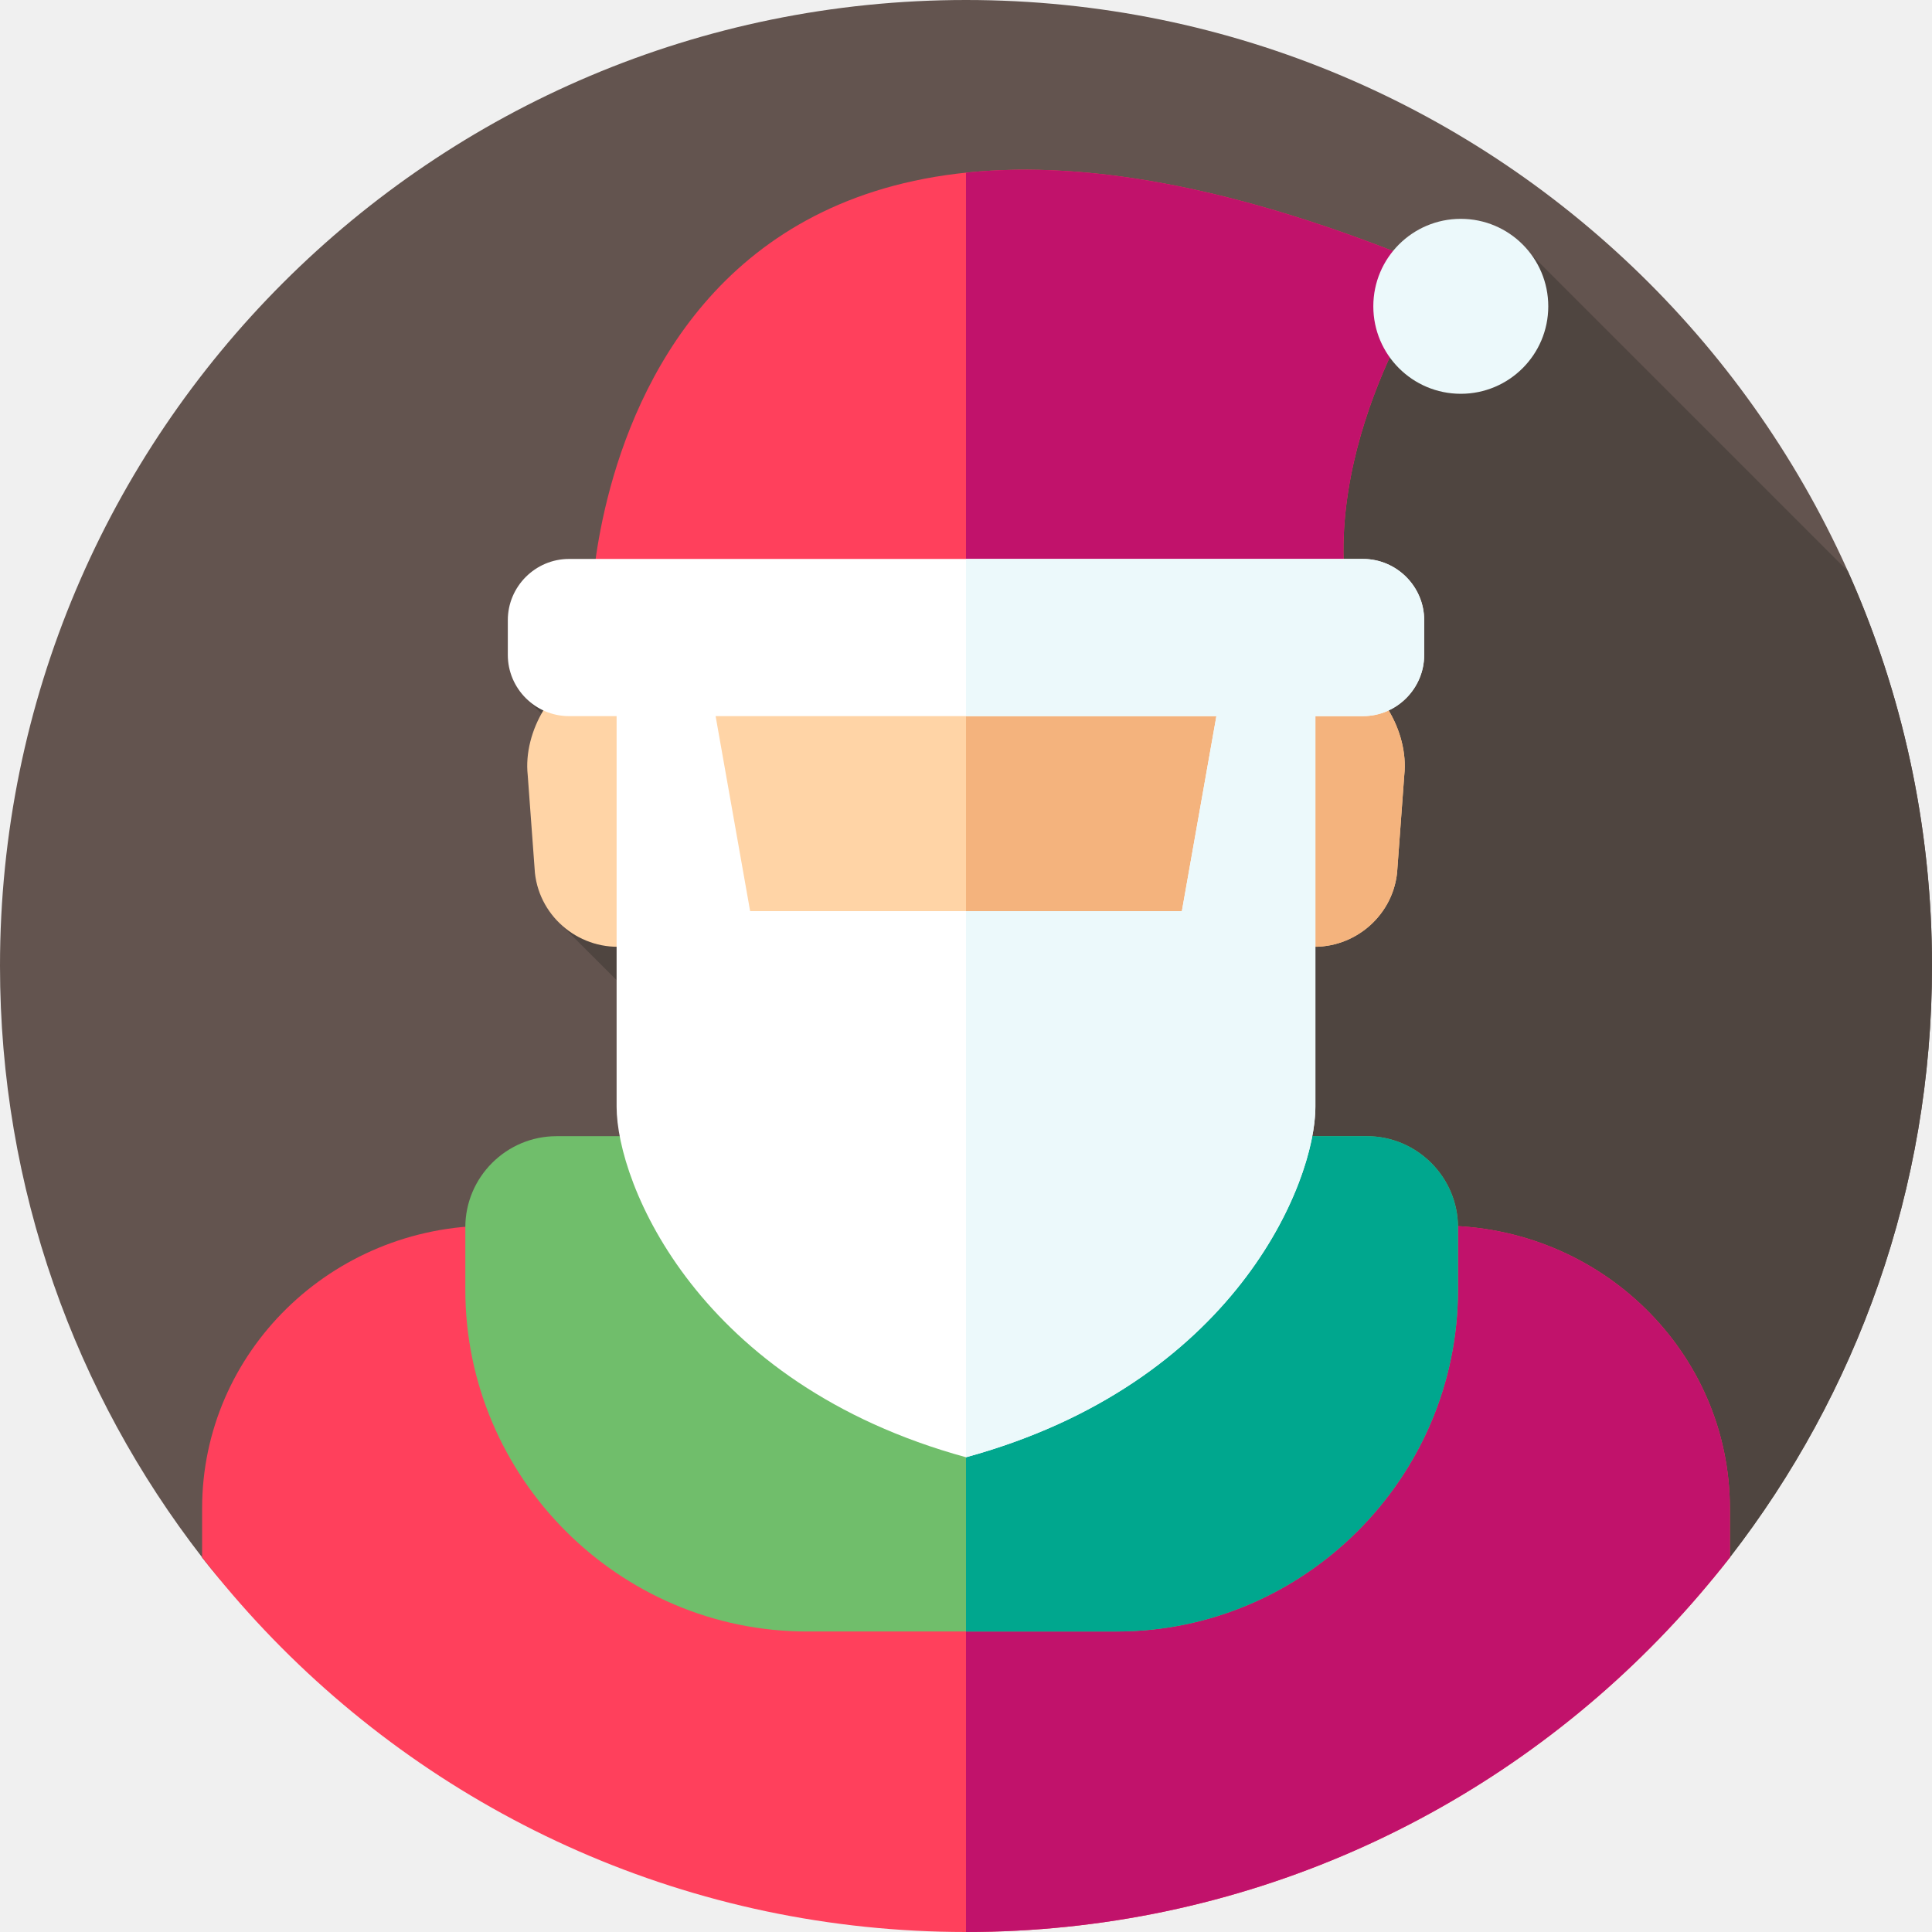
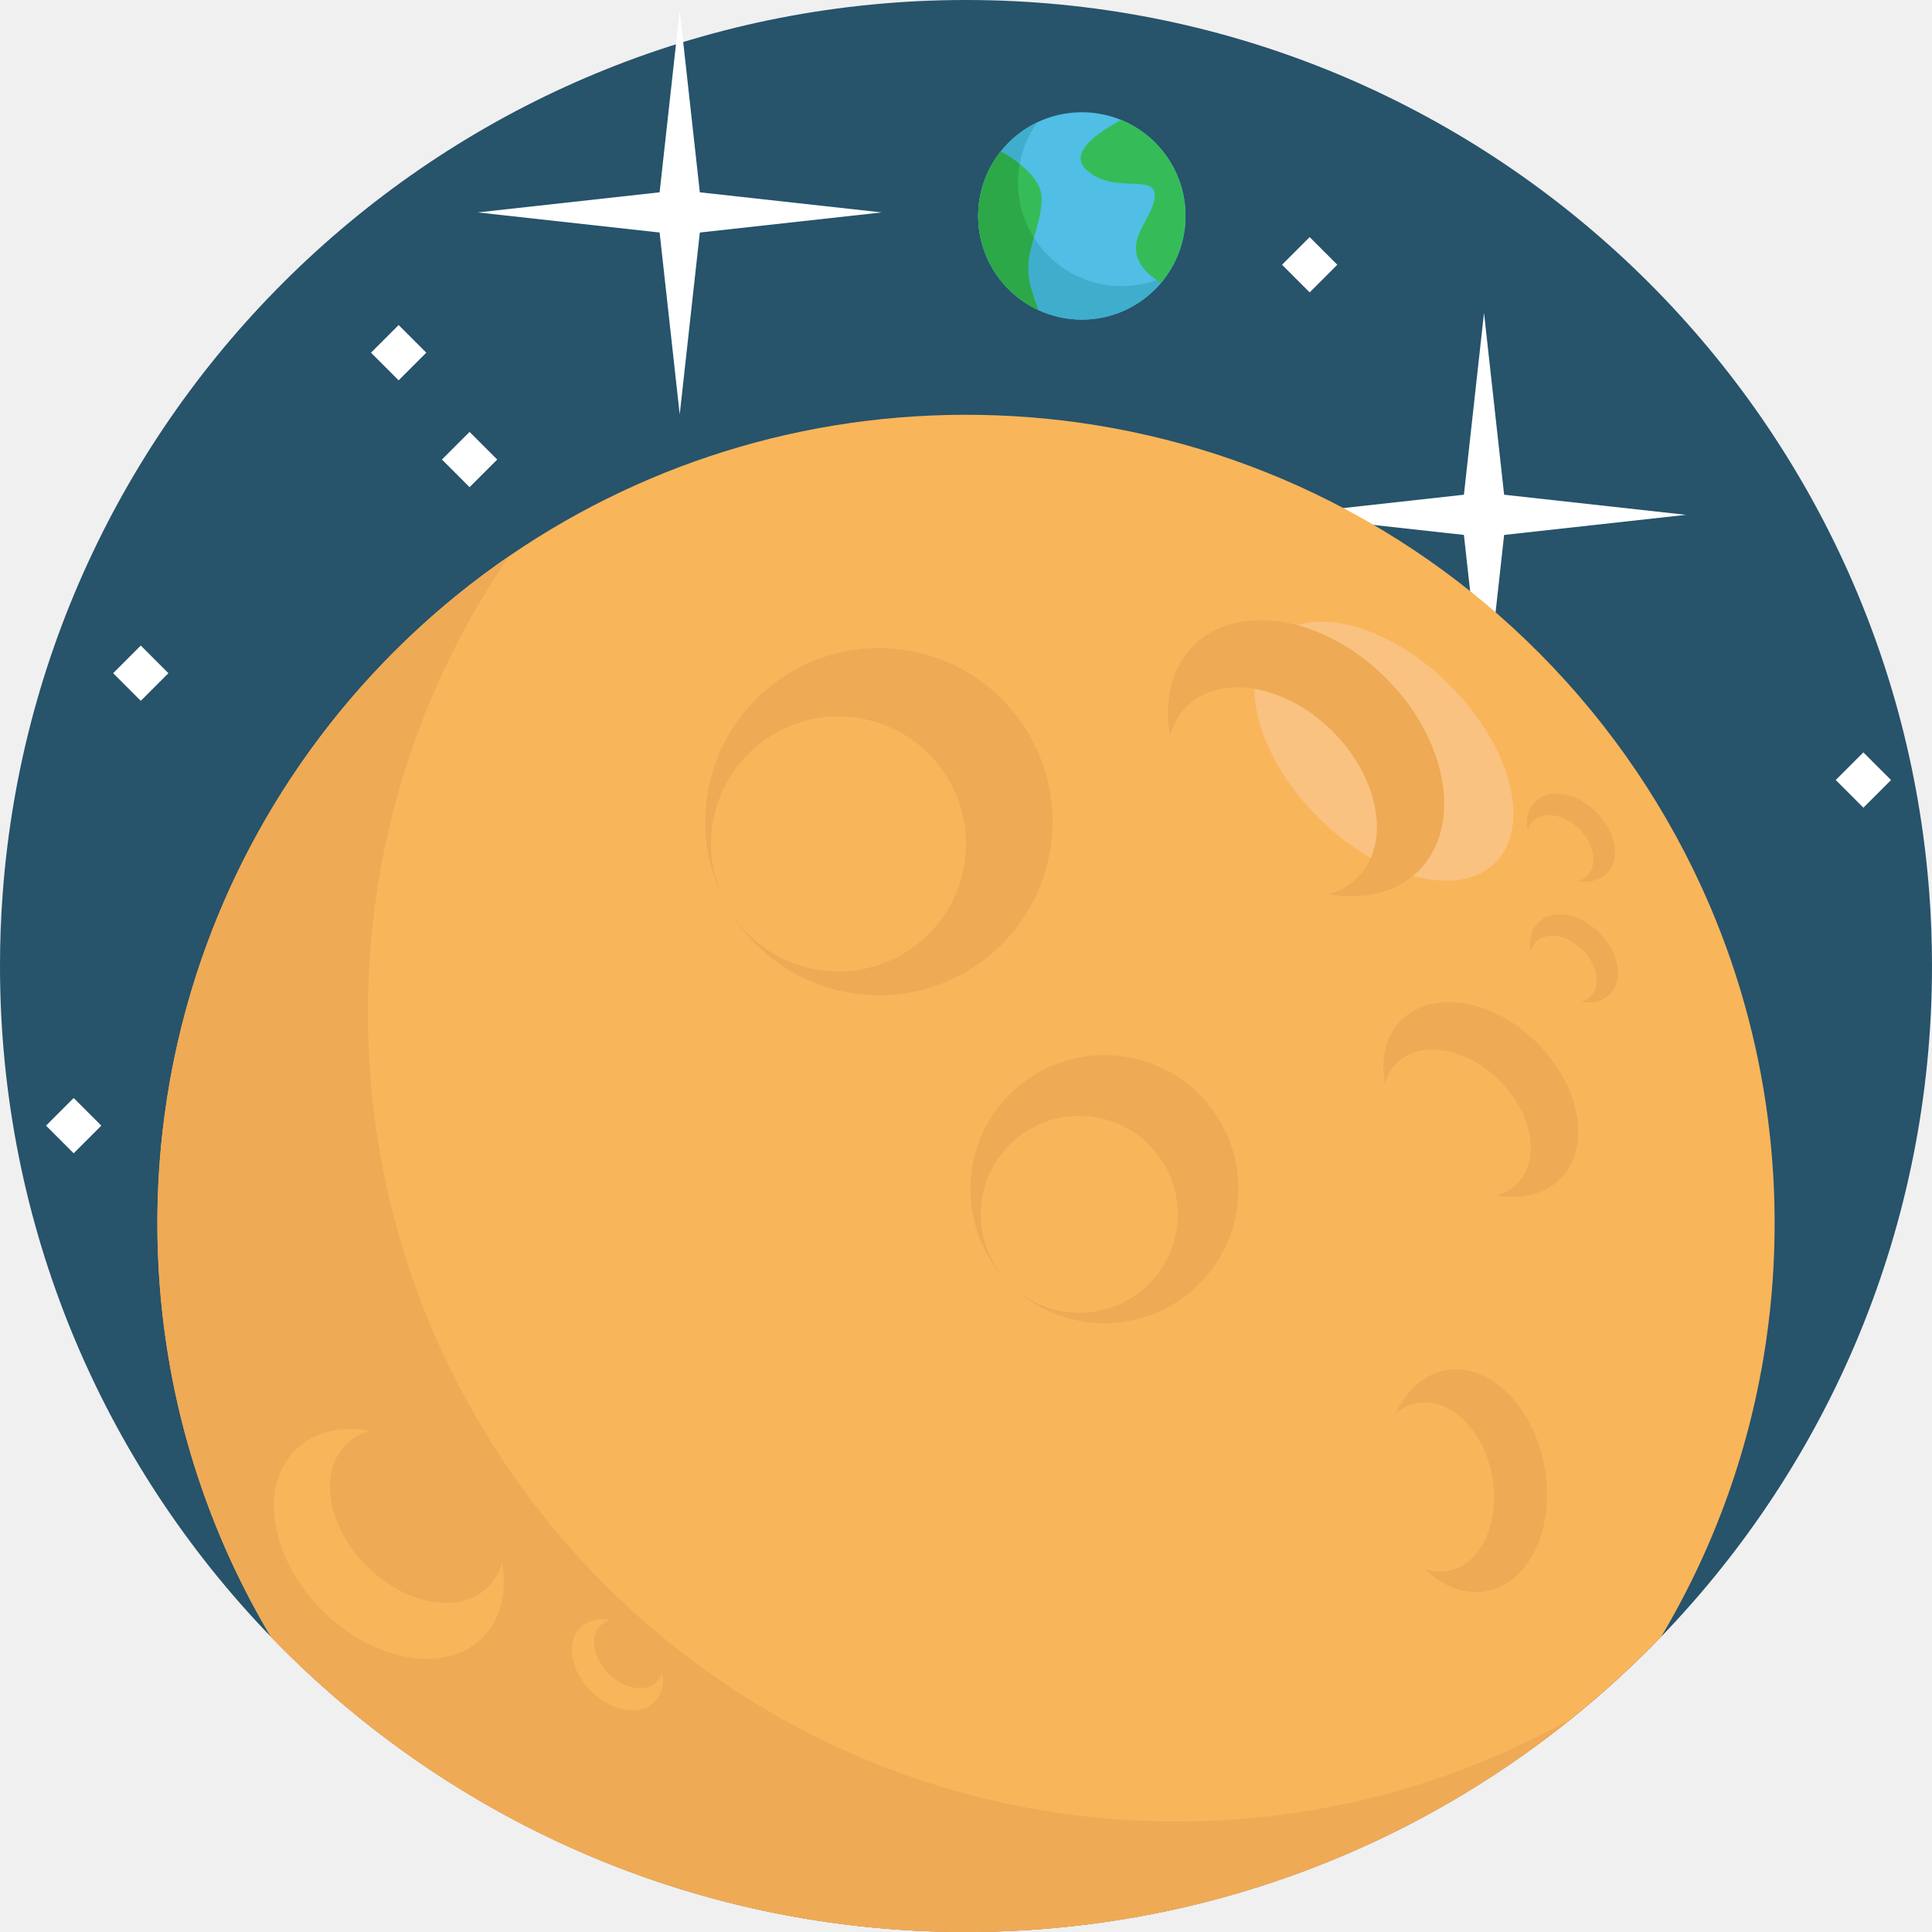
- <svg xmlns="http://www.w3.org/2000/svg" id="Layer_1" enable-background="new 0 0 512 512" height="512" viewBox="0 0 512 512" width="512">
+ <svg xmlns="http://www.w3.org/2000/svg" version="1.1" id="Capa_1" x="0px" y="0px" viewBox="0 0 512 512" style="enable-background:new 0 0 512 512;" xml:space="preserve">
+   <path style="fill:#27536B;" d="M512,255.994c0,69.039-27.336,131.695-71.771,177.739c-7.439,7.706-15.356,14.956-23.705,21.684  c-13.279,10.703-27.658,20.119-42.925,28.035c-0.011,0.011-0.022,0.011-0.033,0.022c-8.172,4.219-16.599,8.017-25.249,11.37h-0.011  C319.671,505.927,288.549,512,256.006,512c-38.65,0-75.291-8.561-108.145-23.905c-23.272-10.859-44.624-25.115-63.455-42.114  l-0.011-0.011c-4.341-3.931-8.538-7.994-12.602-12.202l-0.011-0.011C27.336,387.711,0,325.045,0,255.994  c0-6.495,0.244-12.935,0.722-19.308C10.592,104.314,121.113,0,256.006,0C390.987,0,501.574,104.47,511.3,236.975  C511.767,243.259,512,249.599,512,255.994z" />
  <g>
-     <g>
-       <g>
-         <g>
-           <g>
-             <g id="XMLID_624_">
-               <g id="XMLID_625_">
-                 <g id="XMLID_626_">
-                   <g id="XMLID_627_">
-                     <g id="XMLID_635_">
-                       <g id="XMLID_636_">
-                         <g id="XMLID_637_">
-                           <g id="XMLID_638_">
-                             <g id="XMLID_639_">
-                               <g id="XMLID_640_">
-                                 <g id="XMLID_663_">
-                                   <g id="XMLID_664_">
-                                     <g id="XMLID_963_">
-                                       <g id="XMLID_964_">
-                                         <g>
-                                           <path d="m512 256c0 59.04-19.99 113.41-53.56 156.71-46.83 60.41-120.1 58.538-202.44 58.538s-155.61 1.872-202.44-58.538c-33.57-43.3-53.56-97.67-53.56-156.71 0-141.38 114.62-256 256-256s256 114.62 256 256z" fill="#63544f" />
-                                         </g>
-                                       </g>
-                                     </g>
-                                   </g>
-                                 </g>
-                               </g>
-                             </g>
-                           </g>
-                         </g>
-                       </g>
-                     </g>
-                   </g>
-                 </g>
-               </g>
-             </g>
-           </g>
-         </g>
-       </g>
-     </g>
-     <path d="m256 471.248c82.34 0 155.61 1.872 202.44-58.538 33.57-43.3 53.56-97.67 53.56-156.71 0-37.282-7.978-72.699-22.307-104.648l-83.858-83.857-266.471 117.541 9.195 9.107-.645 50.13 23.055 23.022c0 14.865 5.674 50.074 12.523 62.751l-129.932 82.664c46.83 60.41 120.1 58.538 202.44 58.538z" fill="#4f4540" />
-     <g>
-       <path d="m204.289 301.101h103.419v83.143h-103.419z" fill="#ffbb7d" />
-       <path d="m255.999 301.103h51.709v83.143h-51.709z" fill="#efa36a" />
-       <path d="m458.44 399.75v12.96c-41.7 53.79-104.36 90.51-175.72 97.91-8.78.91-17.7 1.38-26.72 1.38s-17.94-.47-26.72-1.38c-71.36-7.4-134.02-44.12-175.72-97.91v-12.96c0-41.39 34.27-74.94 76.54-74.94h251.8c42.27 0 76.54 33.55 76.54 74.94z" fill="#ff405c" />
-       <path d="m458.44 399.75v12.96c-41.7 53.79-104.36 90.51-175.72 97.91-8.78.91-17.7 1.38-26.72 1.38v-187.19h125.9c42.27 0 76.54 33.55 76.54 74.94z" fill="#c1126b" />
-       <path d="m295.812 432.366h-81.925c-49.814 0-90.571-40.757-90.571-90.571v-16.551c0-13.278 10.864-24.141 24.141-24.141h214.784c13.278 0 24.141 10.864 24.141 24.141v16.551c.002 49.814-40.755 90.571-90.57 90.571z" fill="#70be6b" />
-       <path d="m386.38 325.24v16.56c0 49.81-40.75 90.57-90.57 90.57h-39.81v-131.27h106.24c13.28 0 24.14 10.87 24.14 24.14z" fill="#00a78e" />
-       <path d="m354.311 177.779c-4.153-60.792-55.155-83.258-98.311-83.258s-94.158 22.467-98.311 83.258c-11.16 2.081-19.087 16.194-17.84 27.605l1.913 25.968c1.309 11.983 12.234 20.731 24.273 19.429l2.077-.217c24.662 63.849 63.338 70.506 87.887 74.244 24.55-3.738 63.226-10.395 87.888-74.244l2.076.217c12.04 1.302 22.964-7.446 24.273-19.429l1.913-25.968c1.249-11.411-6.678-25.524-17.838-27.605z" fill="#ffd4a6" />
-       <path d="m372.151 205.384-1.913 25.968c-1.309 11.983-12.234 20.731-24.273 19.429l-2.076-.217c-8.429 21.796-18.484 36.935-29.05 47.556-20.376 20.494-42.665 24.222-58.837 26.688v-230.287c43.156 0 94.158 22.467 98.311 83.258 11.158 2.081 19.085 16.194 17.838 27.605z" fill="#f4b37d" />
-       <path d="m156.823 158.682s4.808-179.785 224.456-87.238c0 0-30.918 42.868-24.339 87.238z" fill="#ff405c" />
-       <path d="m356.05 148.13c.08 3.49.37 7.01.89 10.55h-100.94v-112.92c31.04-3.24 71.79 3.14 125.28 25.68 0 0-26.19 36.31-25.23 76.69z" fill="#c1126b" />
-       <path d="m361.197 148.126h-210.394c-8.925 0-16.227 7.302-16.227 16.226v9.203c0 8.924 7.302 16.227 16.227 16.227h12.604v103.515c0 20.347 21.521 73.428 92.593 92.891 71.072-19.463 92.593-72.543 92.593-92.891 0-15.655 0-76.349 0-103.515h12.604c8.925 0 16.227-7.302 16.227-16.227v-9.203c0-8.924-7.302-16.226-16.227-16.226zm-47.991 93.33h-114.412l-9.149-51.674h132.71z" fill="#fff" />
-       <g fill="#ecf9fb">
-         <path d="m361.2 148.13h-105.2v41.65h66.36l-9.15 51.68h-57.21v144.73c9.83-2.69 18.71-6.03 26.72-9.83 29.09-13.82 46.66-33.81 56.24-51.55 6.85-12.68 9.63-24.2 9.63-31.51v-103.52h12.61c8.92 0 16.22-7.3 16.22-16.22v-9.21c0-8.92-7.3-16.22-16.22-16.22z" />
-         <circle cx="387.125" cy="81.177" r="23.182" />
-       </g>
-     </g>
+     <polygon style="fill:#FFFFFF;" points="398.609,141.763 446.809,136.435 398.609,131.106 393.281,82.906 387.952,131.106    339.751,136.435 387.952,141.763 393.281,189.964  " />
+     <polygon style="fill:#FFFFFF;" points="185.462,61.621 233.662,56.293 185.462,50.965 180.132,2.765 174.804,50.965    126.604,56.293 174.804,61.621 180.132,109.821  " />
  </g>
+   <path style="fill:#F9B55A;" d="M470.297,324.212c0,10.359-0.733,20.552-2.165,30.523c-4.064,28.524-13.746,55.249-27.902,78.999  C393.685,481.988,328.343,512,256.006,512s-137.668-30.001-184.224-78.244c-0.167-0.278-0.333-0.555-0.489-0.833  c-17.51-29.679-28.058-63.943-29.434-100.55c-0.1-2.709-0.155-5.429-0.155-8.161c0-9.504,0.622-18.864,1.821-28.035  c1.71-13.102,4.597-25.826,8.561-38.062c27.869-86.005,108.633-148.194,203.921-148.194c11.747,0,23.261,0.944,34.486,2.765  c25.038,4.053,48.61,12.424,69.939,24.36c0.777,0.433,1.554,0.877,2.332,1.321c10.803,6.218,21.007,13.357,30.523,21.296  c41.226,34.431,69.317,84.073,75.646,140.311C469.841,307.924,470.297,316.018,470.297,324.212z" />
+   <path style="fill:#EFAA56;" d="M416.524,455.418C372.622,490.815,316.784,512,256.006,512c-72.326,0-137.657-30.001-184.213-78.233  l-0.011-0.011c-15.156-25.437-25.193-54.272-28.679-85.095c-0.622-5.374-1.033-10.803-1.244-16.288  c-0.1-2.709-0.155-5.429-0.155-8.161c0-9.504,0.622-18.864,1.821-28.035c1.71-13.102,4.597-25.826,8.561-38.062  c14.734-45.456,44.235-84.262,82.863-110.754c-11.503,16.755-20.674,35.23-27.069,54.961c-3.964,12.236-6.851,24.96-8.561,38.062  c-1.199,9.171-1.821,18.531-1.821,28.035c0,2.731,0.056,5.452,0.155,8.161c1.732,46.234,18.109,88.736,44.635,122.967  c17.132,22.106,38.484,40.771,62.855,54.783c31.411,18.054,67.829,28.38,106.657,28.38  C349.827,482.71,385.557,472.795,416.524,455.418z" />
+   <g>
+     <rect x="32.129" y="173.219" transform="matrix(-0.7071 -0.7071 0.7071 -0.7071 -62.4554 330.9298)" style="fill:#FFFFFF;" width="10.362" height="10.362" />
+     <rect x="100.462" y="88.279" transform="matrix(-0.7071 -0.7071 0.7071 -0.7071 114.2578 234.2473)" style="fill:#FFFFFF;" width="10.362" height="10.362" />
+     <rect x="488.634" y="201.529" transform="matrix(-0.7071 -0.7071 0.7071 -0.7071 696.8287 702.0569)" style="fill:#FFFFFF;" width="10.362" height="10.362" />
+     <rect x="14.345" y="293.121" transform="matrix(-0.7071 -0.7071 0.7071 -0.7071 -177.598 523.0416)" style="fill:#FFFFFF;" width="10.362" height="10.362" />
+     <rect x="119.26" y="116.6" transform="matrix(-0.7071 -0.7071 0.7071 -0.7071 126.3216 295.8865)" style="fill:#FFFFFF;" width="10.362" height="10.362" />
+     <rect x="341.89" y="64.975" transform="matrix(-0.7071 -0.7071 0.7071 -0.7071 542.8794 365.1812)" style="fill:#FFFFFF;" width="10.362" height="10.362" />
+   </g>
+   <ellipse transform="matrix(-0.7071 -0.7071 0.7071 -0.7071 485.2985 599.1561)" style="fill:#F9C280;" cx="366.739" cy="199.069" rx="41.776" ry="24.725" />
+   <path style="fill:#EFAA56;" d="M316.29,171.089c-5.885,5.885-7.831,14.585-6.222,23.876c0.803-2.917,2.246-5.536,4.376-7.665  c8.889-8.889,26.237-5.954,38.747,6.558c12.51,12.51,15.446,29.858,6.558,38.747c-2.13,2.13-4.748,3.573-7.665,4.376  c9.291,1.609,17.992-0.338,23.876-6.222c11.707-11.707,7.841-34.555-8.636-51.032C350.845,163.248,327.997,159.381,316.29,171.089z" />
+   <g>
+     <path style="fill:#F9B55A;" d="M127.875,433.984c4.896-4.896,6.516-12.137,5.177-19.868c-0.668,2.427-1.87,4.607-3.642,6.378   c-7.397,7.397-21.832,4.954-32.242-5.456c-10.41-10.41-12.853-24.846-5.456-32.242c1.772-1.772,3.951-2.973,6.379-3.642   c-7.731-1.339-14.971,0.281-19.868,5.177c-9.742,9.742-6.524,28.755,7.186,42.465S118.133,443.726,127.875,433.984z" />
+     <path style="fill:#F9B55A;" d="M173.447,451.034c1.941-1.941,2.583-4.809,2.052-7.872c-0.264,0.962-0.741,1.825-1.442,2.527   c-2.931,2.931-8.65,1.963-12.775-2.162c-4.125-4.125-5.093-9.844-2.162-12.775c0.702-0.702,1.566-1.178,2.527-1.442   c-3.063-0.531-5.932,0.111-7.872,2.052c-3.861,3.861-2.585,11.393,2.848,16.826C162.054,453.618,169.587,454.894,173.447,451.034z" />
+   </g>
+   <g>
+     <path style="fill:#EFAA56;" d="M371.387,270.325c-4.151,4.151-5.525,10.289-4.39,16.843c0.566-2.059,1.584-3.905,3.087-5.407   c6.271-6.271,18.509-4.2,27.335,4.626c8.826,8.826,10.897,21.064,4.626,27.335c-1.502,1.502-3.35,2.52-5.407,3.087   c6.554,1.135,12.692-0.238,16.844-4.39c8.26-8.26,5.532-24.378-6.092-36.002C395.765,264.794,379.647,262.066,371.387,270.325z" />
+     <path style="fill:#EFAA56;" d="M383.033,363.153c-5.771,1.076-10.376,5.361-13.147,11.407c1.631-1.377,3.516-2.324,5.605-2.714   c8.718-1.624,17.64,7.006,19.926,19.276c2.286,12.27-2.928,23.534-11.646,25.159c-2.089,0.389-4.188,0.184-6.206-0.513   c4.763,4.643,10.601,6.983,16.374,5.907c11.483-2.14,18.35-16.975,15.339-33.135C406.266,372.381,394.515,361.014,383.033,363.153z   " />
+     <path style="fill:#EFAA56;" d="M406.799,212.467c-1.874,1.874-2.495,4.646-1.982,7.606c0.255-0.929,0.716-1.763,1.393-2.442   c2.831-2.831,8.357-1.896,12.342,2.089c3.985,3.985,4.92,9.511,2.089,12.342c-0.678,0.678-1.512,1.138-2.442,1.393   c2.959,0.513,5.73-0.108,7.606-1.982c3.73-3.73,2.497-11.007-2.751-16.255S410.528,208.738,406.799,212.467z" />
+     <path style="fill:#EFAA56;" d="M407.639,244.473c-1.874,1.874-2.495,4.646-1.982,7.606c0.255-0.929,0.716-1.763,1.393-2.442   c2.831-2.831,8.357-1.896,12.342,2.089c3.985,3.985,4.92,9.511,2.089,12.342c-0.678,0.678-1.512,1.138-2.442,1.393   c2.959,0.513,5.73-0.108,7.606-1.982c3.73-3.73,2.497-11.007-2.751-16.255C418.647,241.974,411.369,240.743,407.639,244.473z" />
+     <path style="fill:#EFAA56;" d="M267.562,290.018c-13.876,13.876-13.876,36.372,0,50.247c-10.189-10.189-10.189-26.711,0-36.9   s26.711-10.189,36.9,0c10.189,10.189,10.189,26.711,0,36.9c-10.189,10.189-26.711,10.189-36.9,0   c13.876,13.876,36.372,13.876,50.247,0c13.876-13.876,13.876-36.372,0-50.247C303.933,276.142,281.437,276.142,267.562,290.018z" />
+     <path style="fill:#EFAA56;" d="M210.71,177.461c-22.254,12.267-30.35,40.251-18.084,62.505   c-9.008-16.343-3.063-36.894,13.28-45.903c16.343-9.008,36.894-3.063,45.903,13.279c9.008,16.343,3.063,36.894-13.279,45.903   c-16.343,9.009-36.894,3.063-45.903-13.28c12.267,22.254,40.251,30.35,62.505,18.084c22.254-12.267,30.35-40.251,18.084-62.505   C260.949,173.29,232.964,165.194,210.71,177.461z" />
+   </g>
+   <path style="fill:#51BEE5;" d="M314.181,57.226c0,6.751-2.443,12.935-6.484,17.721c-5.041,5.973-12.569,9.76-20.985,9.76  c-4.13,0-8.039-0.91-11.547-2.543c-9.404-4.352-15.933-13.89-15.933-24.938c0-6.473,2.243-12.424,5.996-17.121  c5.03-6.318,12.78-10.359,21.485-10.359c3.686,0,7.217,0.733,10.426,2.054C307.141,35.897,314.181,45.745,314.181,57.226z" />
+   <path style="fill:#3EAECC;" d="M297.26,75.823c-4.13,0-8.039-0.91-11.547-2.543c-9.404-4.352-15.933-13.89-15.933-24.938  c0-5.942,1.906-11.433,5.121-15.929c-3.782,1.804-7.088,4.443-9.673,7.69c-3.753,4.697-5.996,10.648-5.996,17.121  c0,11.048,6.529,20.585,15.933,24.938c3.509,1.632,7.417,2.543,11.547,2.543c8.416,0,15.944-3.786,20.985-9.76  c0.489-0.58,0.953-1.18,1.393-1.799C305.507,74.862,301.496,75.823,297.26,75.823z" />
+   <g>
+     <path style="fill:#35BC58;" d="M273.254,76.423c0.511,1.732,1.166,3.697,1.91,5.74c-9.404-4.352-15.933-13.89-15.933-24.938   c0-6.473,2.243-12.424,5.996-17.121c1.632,0.933,3.386,2.065,4.996,3.342c3.187,2.52,5.807,5.64,5.807,9.105   c0,3.908-1.077,7.173-2.043,10.404C272.756,67.074,271.7,71.138,273.254,76.423z" />
+     <path style="fill:#35BC58;" d="M314.181,57.226c0,6.751-2.443,12.935-6.484,17.721c-2.354-1.388-4.43-3.109-5.574-5.185   c-3.886-7.017,3.886-12.213,3.886-18.043s-11.381,0-18.32-6.939c-4.397-4.397,3.253-9.693,9.449-12.98   C307.141,35.897,314.181,45.745,314.181,57.226z" />
+   </g>
+   <path style="fill:#2CA849;" d="M275.164,82.163c-9.404-4.352-15.933-13.89-15.933-24.938c0-6.473,2.243-12.424,5.996-17.121  c1.632,0.933,3.386,2.065,4.996,3.342c-0.289,1.588-0.444,3.231-0.444,4.896c0,5.363,1.543,10.381,4.208,14.612  c-1.232,4.119-2.287,8.183-0.733,13.468C273.765,78.155,274.421,80.12,275.164,82.163z" />
+   <g>
+ </g>
+   <g>
+ </g>
+   <g>
+ </g>
+   <g>
+ </g>
+   <g>
+ </g>
+   <g>
+ </g>
+   <g>
+ </g>
+   <g>
+ </g>
+   <g>
+ </g>
+   <g>
+ </g>
+   <g>
+ </g>
+   <g>
+ </g>
+   <g>
+ </g>
+   <g>
+ </g>
+   <g>
+ </g>
</svg>
